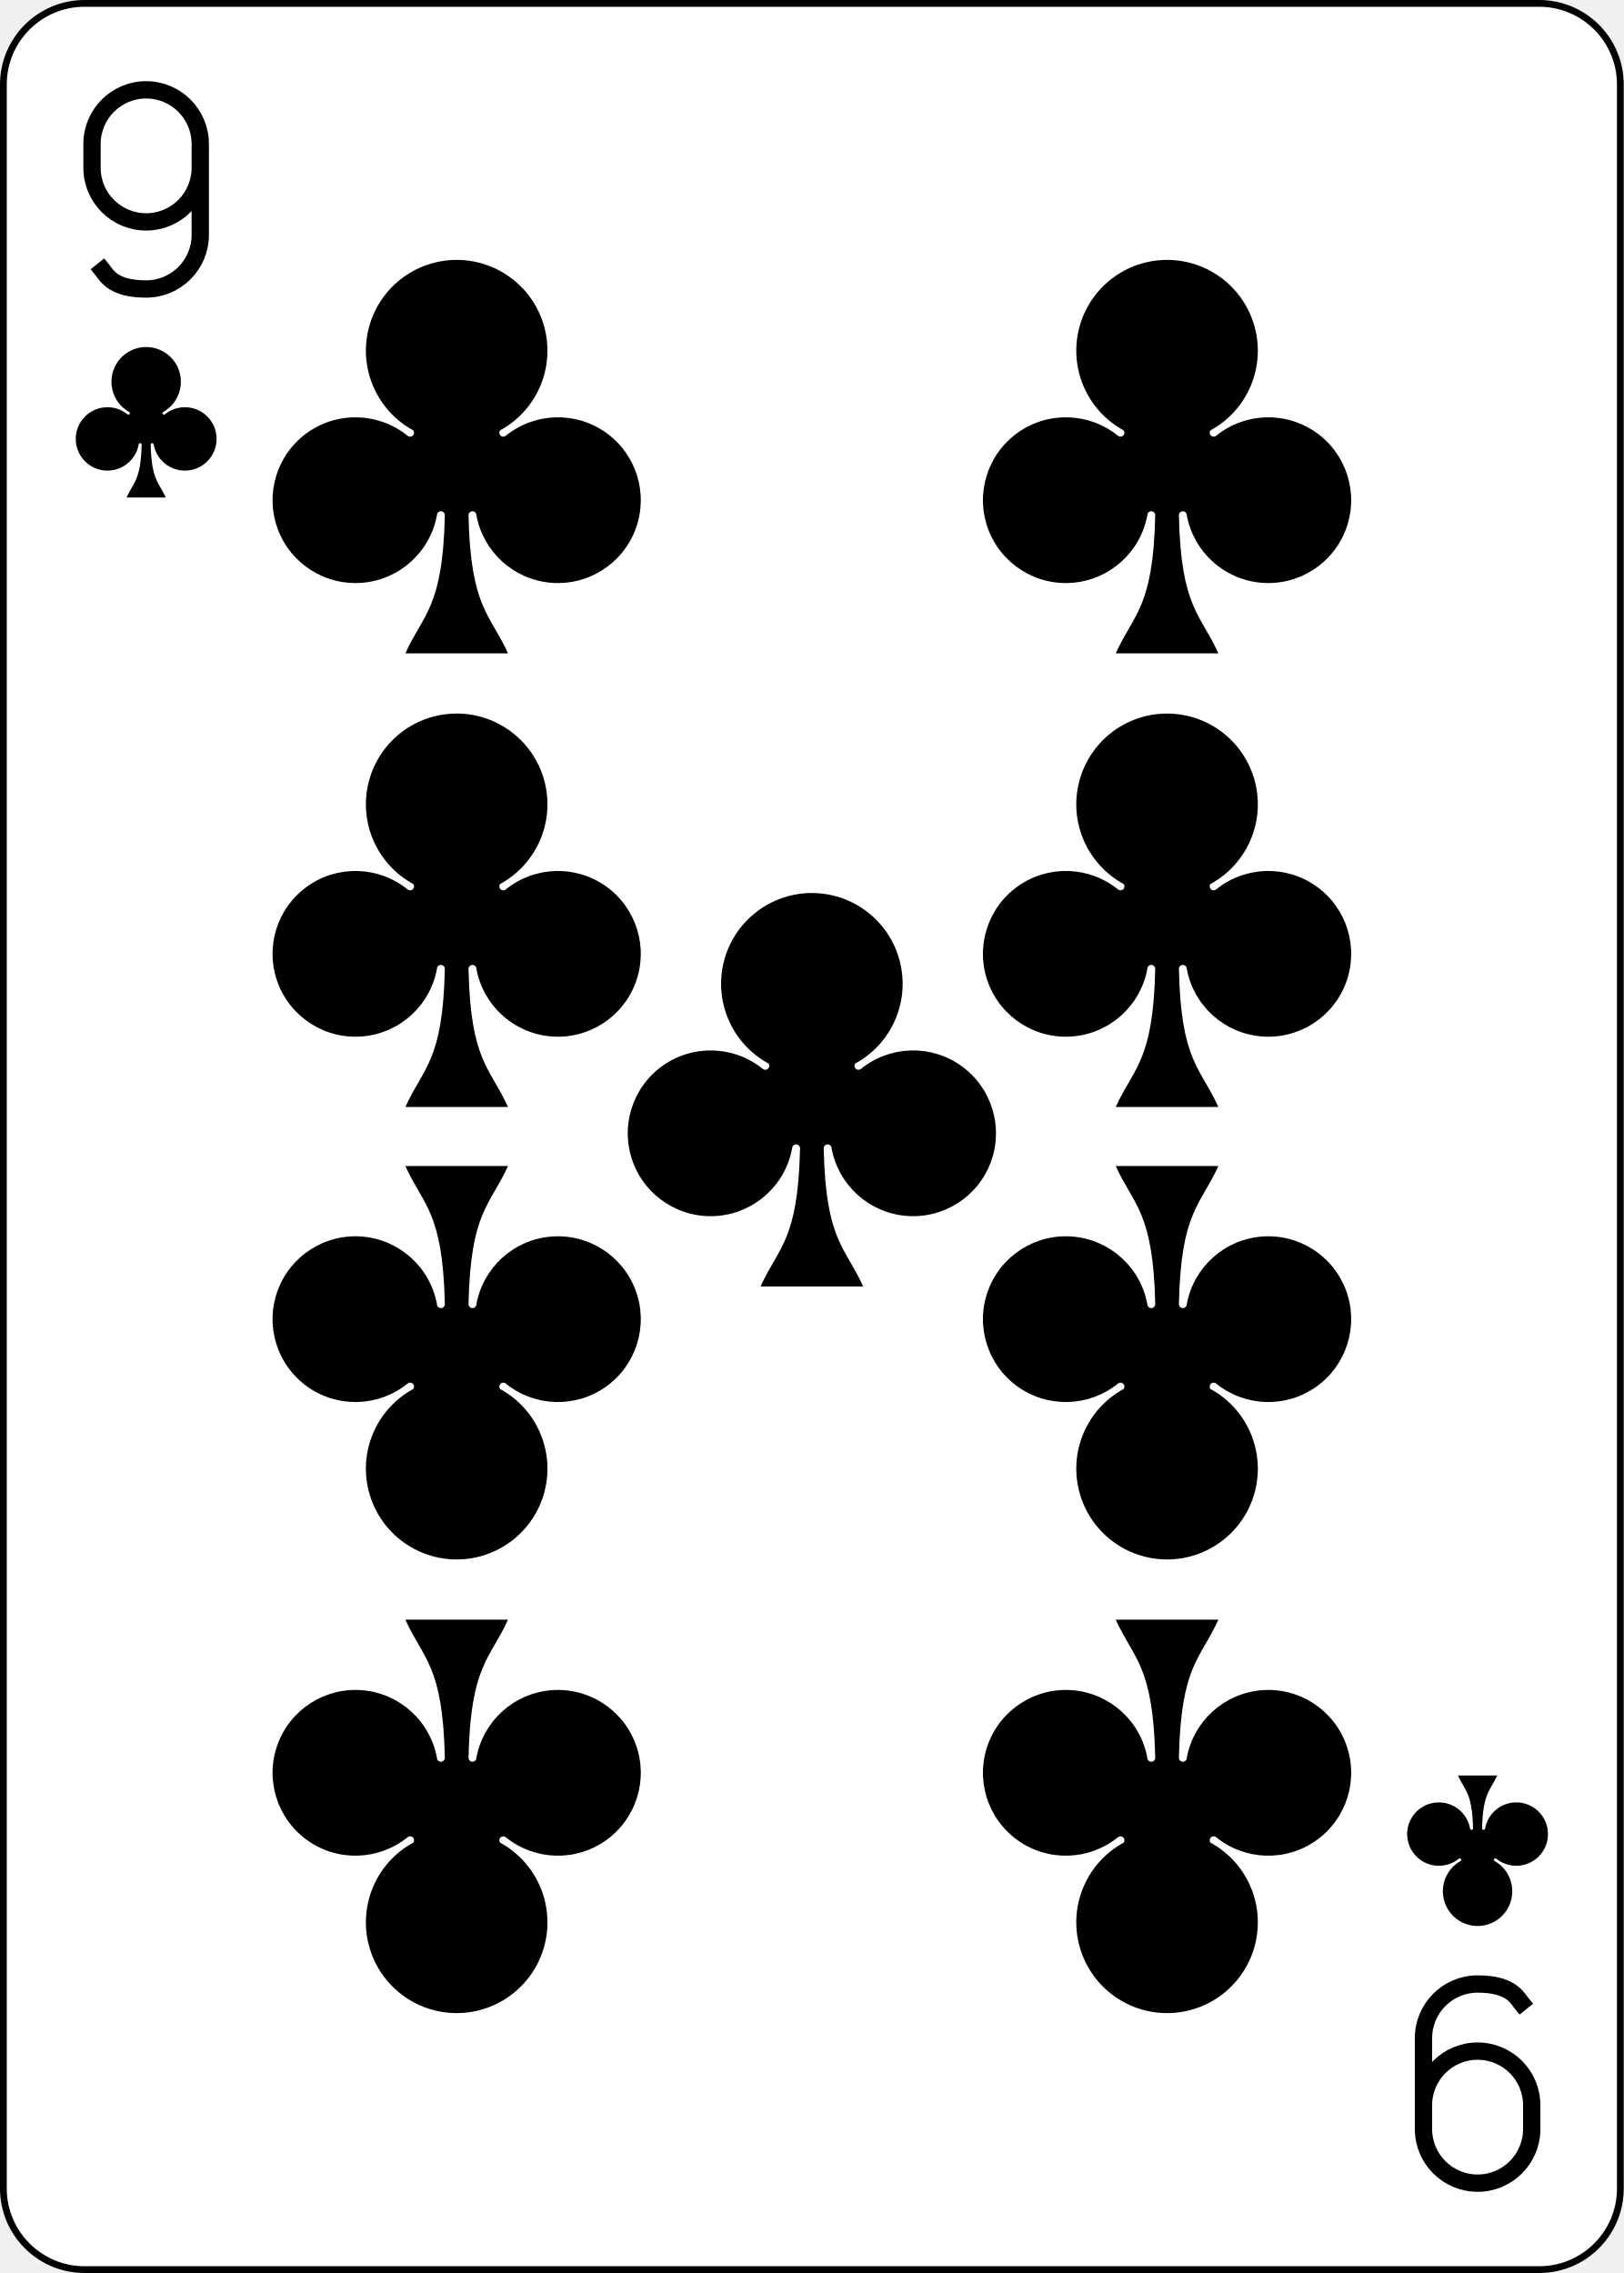
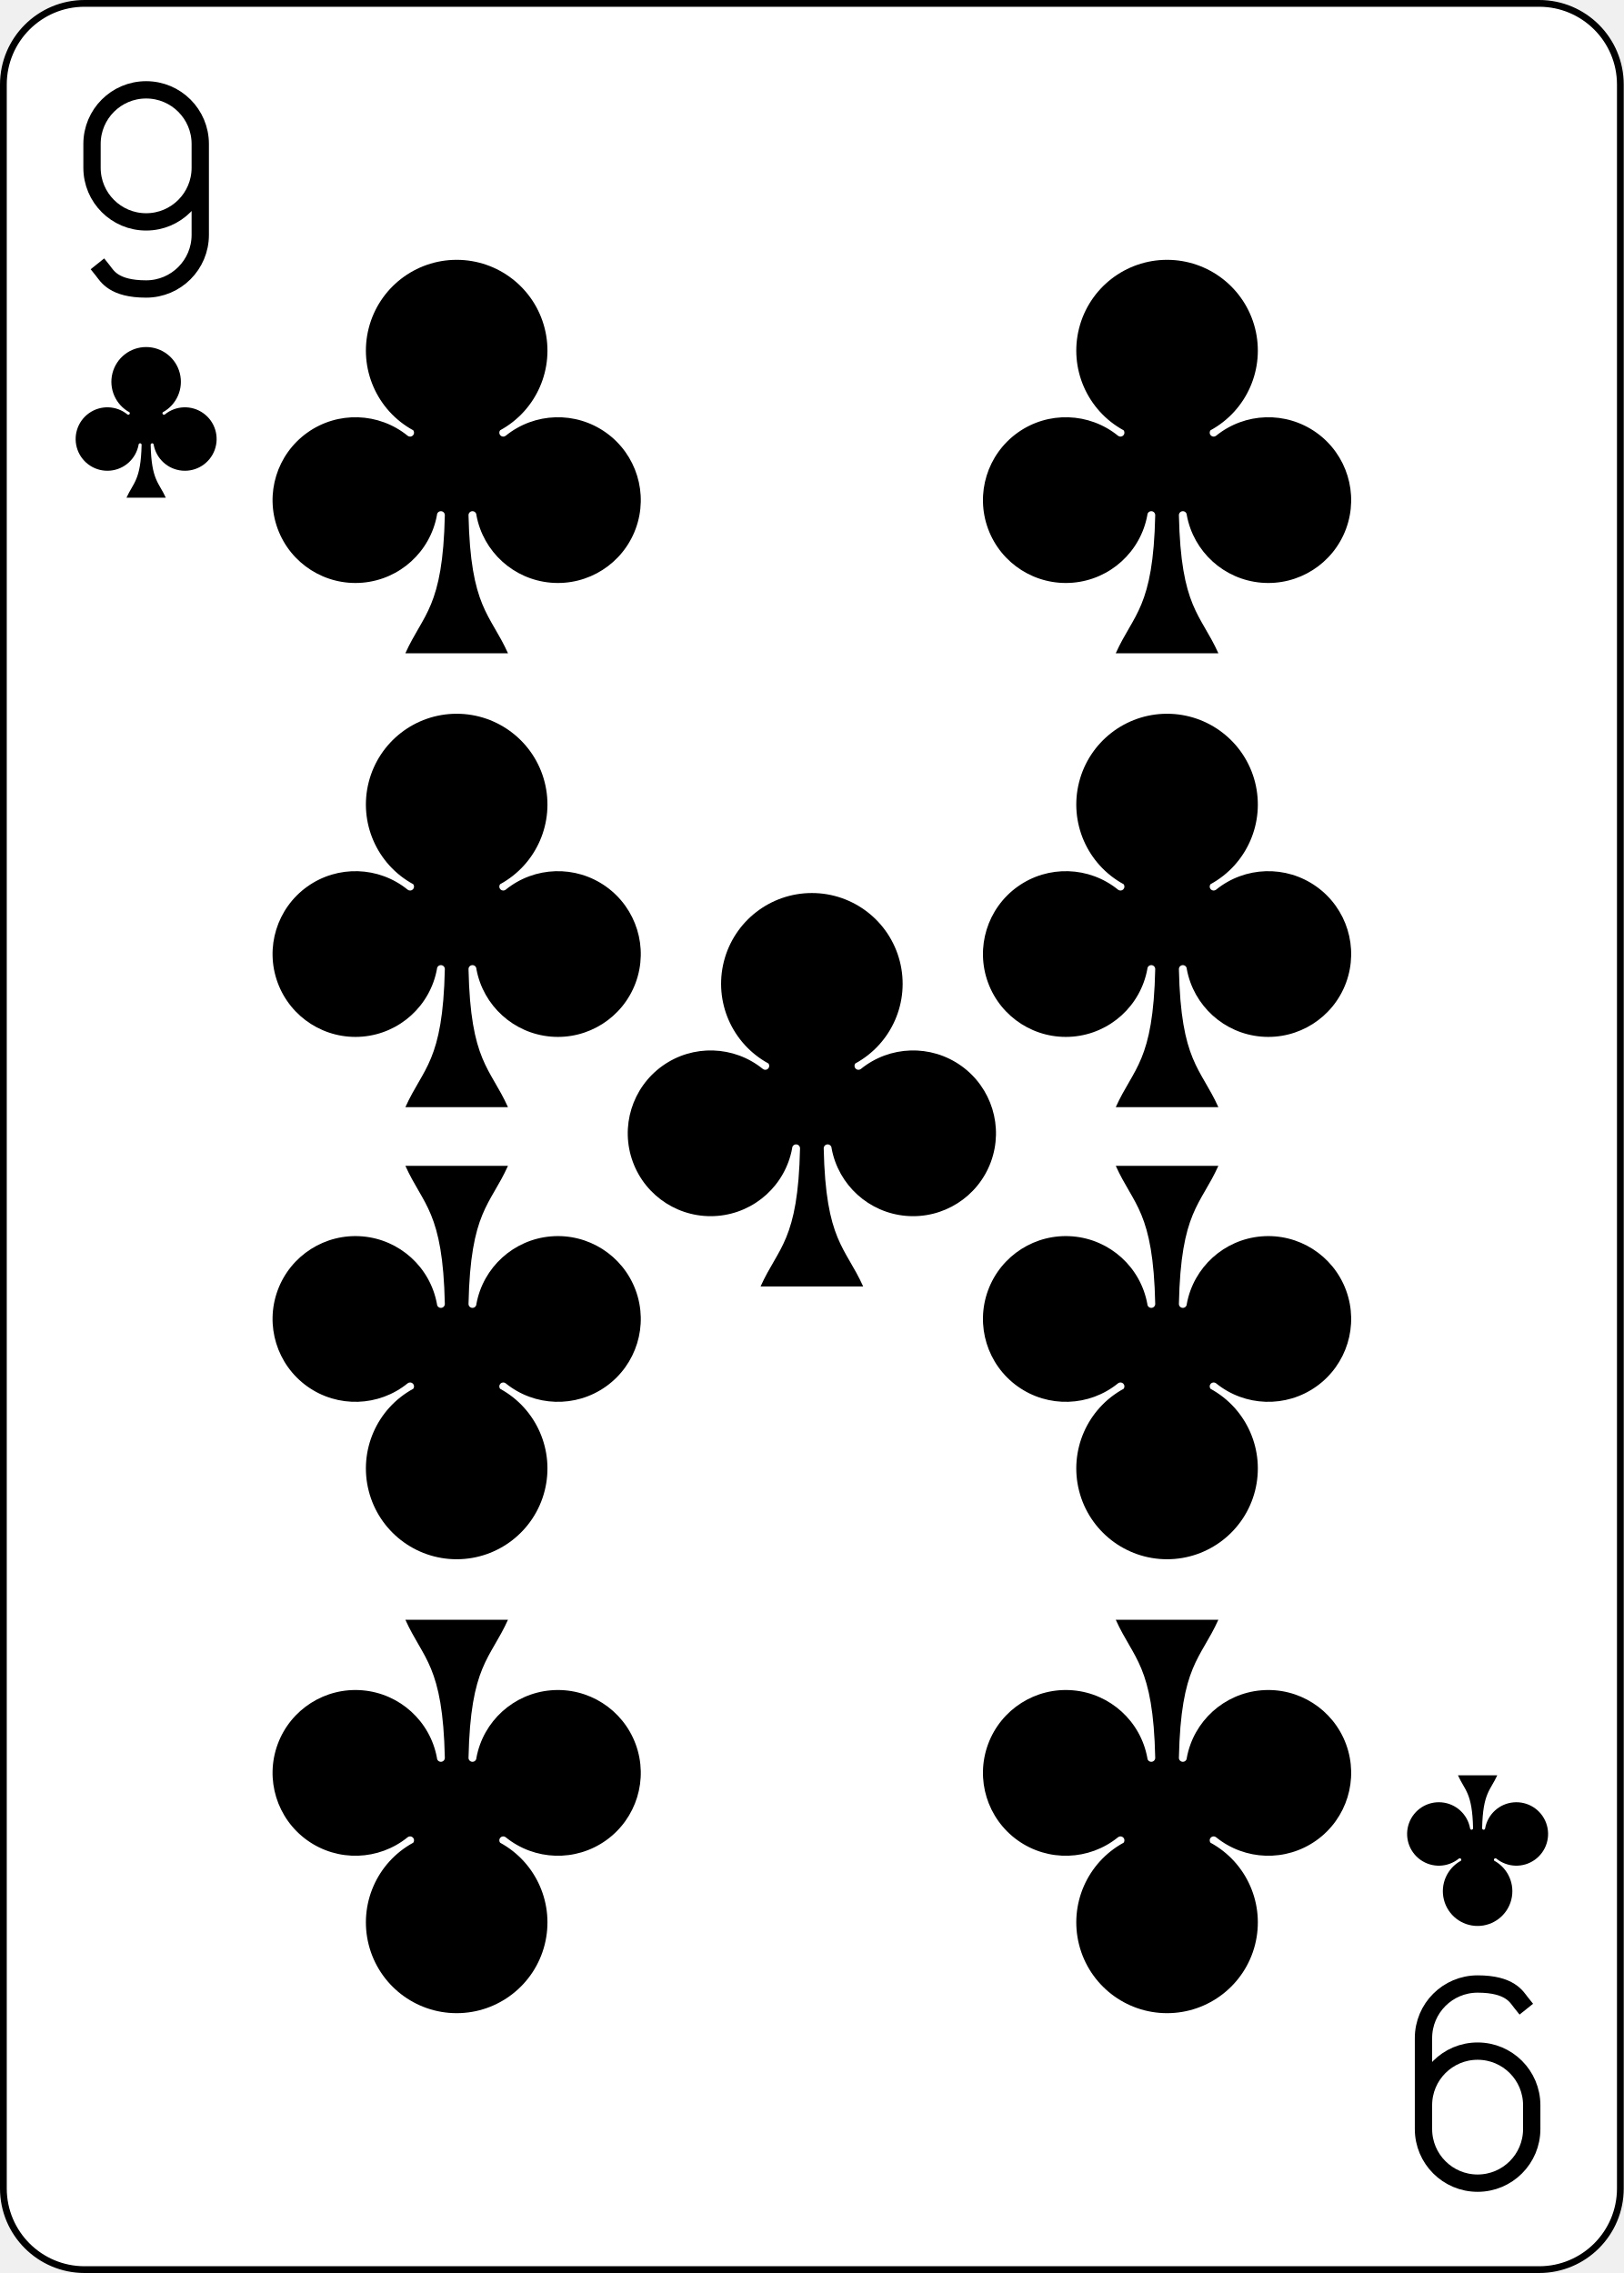
<svg xmlns="http://www.w3.org/2000/svg" xmlns:xlink="http://www.w3.org/1999/xlink" width="240" height="336" class="card" preserveAspectRatio="none" viewBox="-120 -168 240 336">
  <symbol id="b" preserveAspectRatio="xMinYMid" viewBox="-600 -600 1200 1200">
    <path d="M30 150c5 235 55 250 100 350h-260c45-100 95-115 100-350a10 10 0 0 0-20 0 210 210 0 1 1-74-201 10 10 0 0 0 14-14 230 230 0 1 1 220 0 10 10 0 0 0 14 14 210 210 0 1 1-74 201 10 10 0 0 0-20 0" />
  </symbol>
  <symbol id="a" preserveAspectRatio="xMinYMid" viewBox="-500 -500 1000 1000">
    <path fill="none" stroke="#000" stroke-linecap="square" stroke-miterlimit="1.5" stroke-width="80" d="M250-100a250 250 0 0 1-500 0v-110a250 250 0 0 1 500 0v420A250 250 0 0 1 0 460c-150 0-180-60-200-85" />
  </symbol>
  <rect width="239" height="335" x="-119.5" y="-167.5" fill="#fff" stroke="#000" rx="12" ry="12" />
  <use xlink:href="#a" height="32" x="-114.4" y="-156" />
-   <use xlink:href="#b" height="26.77" x="-111.78" y="-119" />
-   <use xlink:href="#b" height="70" x="-87.5" y="-135.59" />
-   <use xlink:href="#b" height="70" x="17.5" y="-135.59" />
-   <use xlink:href="#b" height="70" x="-87.5" y="-68.53" />
-   <use xlink:href="#b" height="70" x="17.5" y="-68.53" />
+   <use xlink:href="#b" height="26.8" x="-111.8" y="-119" />
+   <use xlink:href="#b" height="70" x="-87.5" y="-135.6" />
+   <use xlink:href="#b" height="70" x="17.5" y="-135.6" />
+   <use xlink:href="#b" height="70" x="-87.5" y="-68.5" />
+   <use xlink:href="#b" height="70" x="17.5" y="-68.5" />
  <use xlink:href="#b" height="70" x="-35" y="-42" />
  <g transform="rotate(180)">
    <use xlink:href="#a" height="32" x="-114.4" y="-156" />
-     <use xlink:href="#b" height="26.77" x="-111.78" y="-119" />
-     <use xlink:href="#b" height="70" x="-87.5" y="-135.59" />
-     <use xlink:href="#b" height="70" x="17.5" y="-135.59" />
-     <use xlink:href="#b" height="70" x="-87.5" y="-68.53" />
-     <use xlink:href="#b" height="70" x="17.5" y="-68.53" />
+     <use xlink:href="#b" height="26.8" x="-111.8" y="-119" />
+     <use xlink:href="#b" height="70" x="-87.5" y="-135.6" />
+     <use xlink:href="#b" height="70" x="17.5" y="-135.6" />
+     <use xlink:href="#b" height="70" x="-87.5" y="-68.5" />
+     <use xlink:href="#b" height="70" x="17.5" y="-68.5" />
  </g>
</svg>
